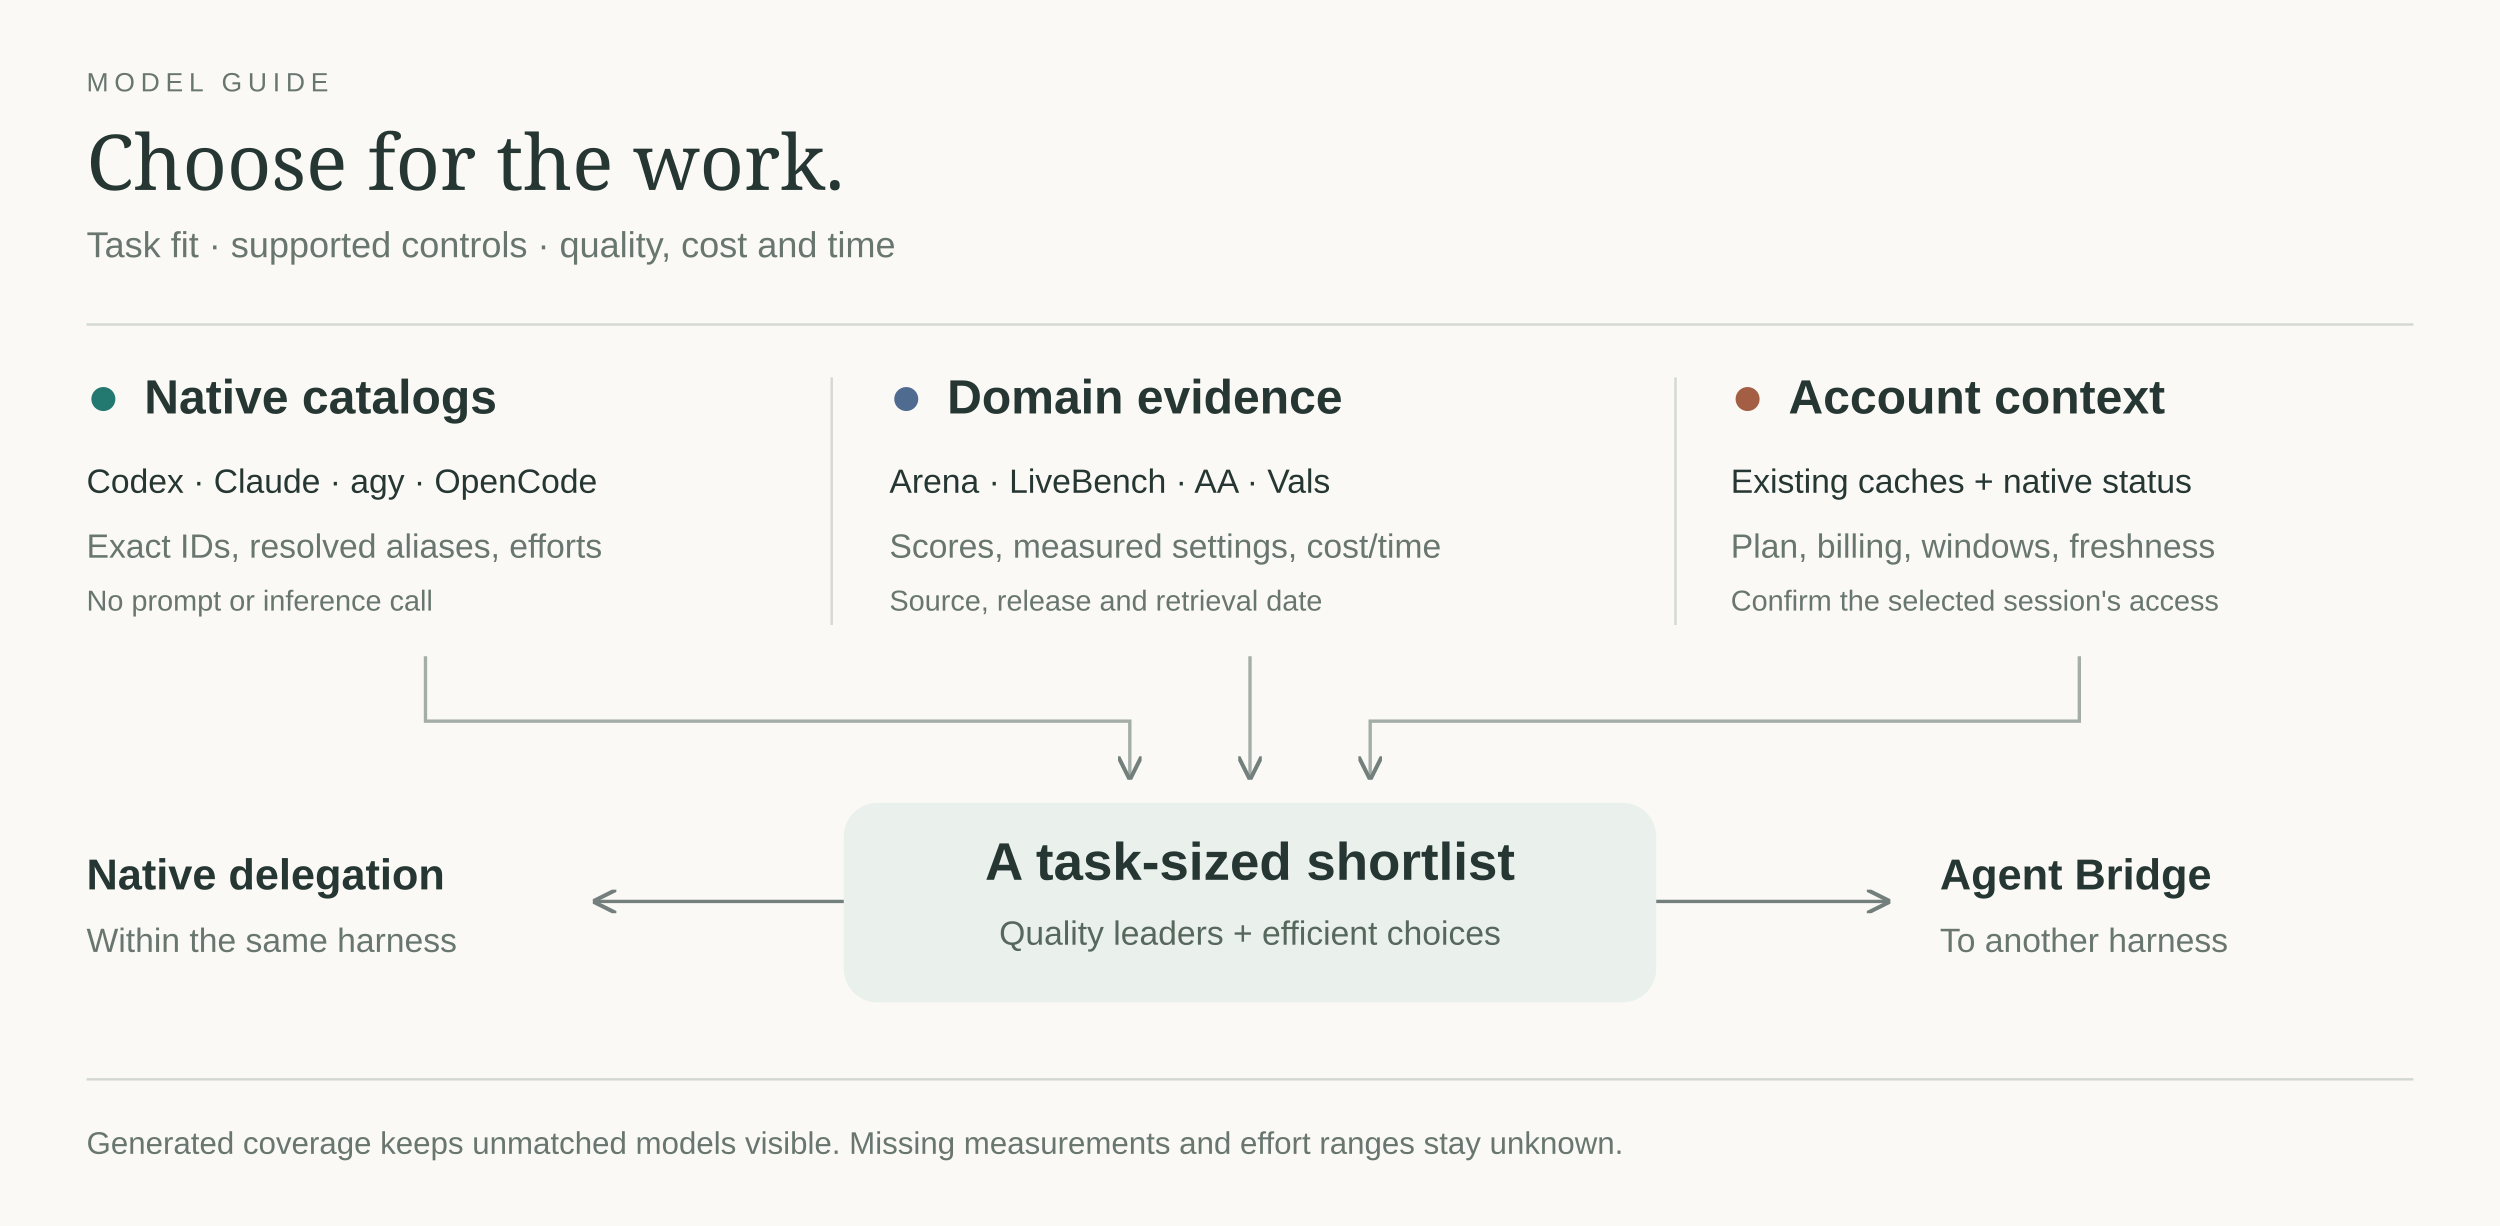
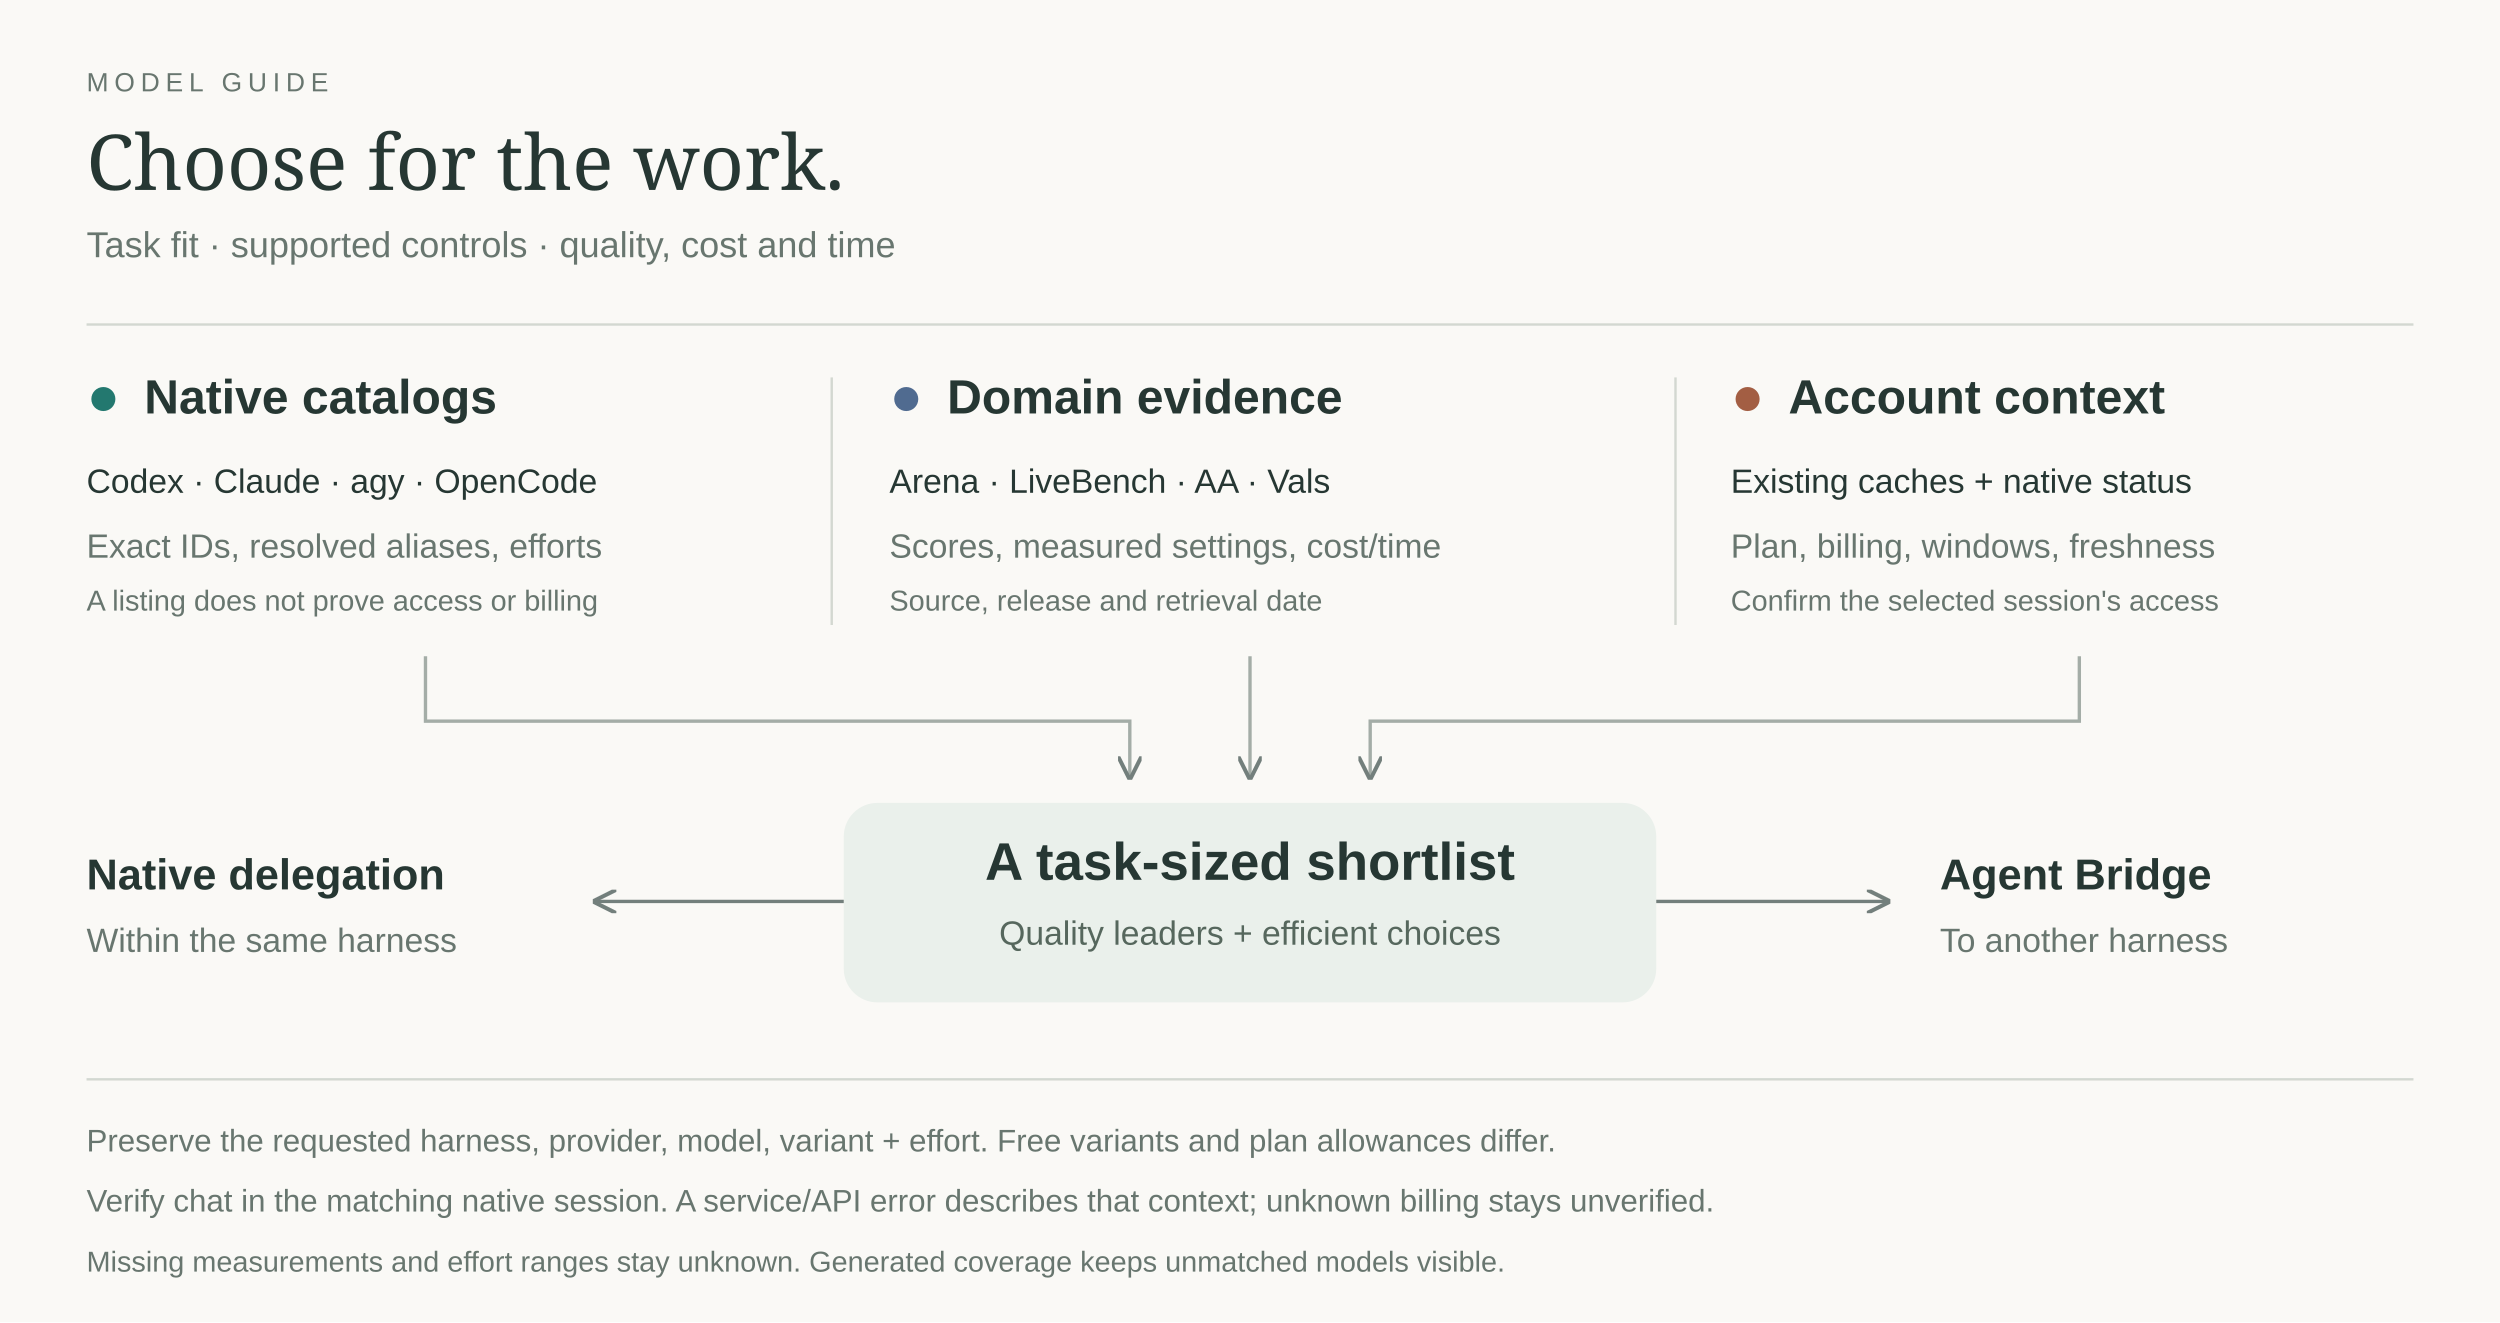
- <svg xmlns="http://www.w3.org/2000/svg" width="1040" height="510" viewBox="0 0 1040 510" role="img" aria-labelledby="title desc">
+ <svg xmlns="http://www.w3.org/2000/svg" width="1040" height="550" viewBox="0 0 1040 550" role="img" aria-labelledby="title desc">
  <defs>
    <marker id="arrow" markerWidth="7" markerHeight="7" refX="6" refY="3.5" orient="auto">
      <path d="M0 0L7 3.5L0 7" fill="none" stroke="#737f7c" stroke-width="1.2" />
    </marker>
  </defs>
-   <rect width="1040" height="510" fill="#faf9f6" />
+   <rect width="1040" height="550" fill="#faf9f6" />
  <g font-family="Arial, Helvetica, sans-serif" fill="#263733">
    <text x="36" y="38" font-size="11" letter-spacing="2.4" fill="#68766f">MODEL GUIDE</text>
    <text x="36" y="79" font-family="Georgia, serif" font-size="32">Choose for the work.</text>
    <text x="36" y="107" font-size="15" fill="#68766f">Task fit · supported controls · quality, cost and time</text>
    <path d="M36 135H1004M346 157V260M697 157V260" stroke="#d3d8d1" fill="none" />
    <circle cx="43" cy="166" r="5" fill="#23786f" />
    <text x="60" y="172" font-size="20" font-weight="700">Native catalogs</text>
    <text x="36" y="205" font-size="14">Codex · Claude · agy · OpenCode</text>
    <text x="36" y="232" font-size="14" fill="#68766f">Exact IDs, resolved aliases, efforts</text>
-     <text x="36" y="254" font-size="12" fill="#68766f">No prompt or inference call</text>
+     <text x="36" y="254" font-size="12" fill="#68766f">A listing does not prove access or billing</text>
    <circle cx="377" cy="166" r="5" fill="#506b90" />
    <text x="394" y="172" font-size="20" font-weight="700">Domain evidence</text>
    <text x="370" y="205" font-size="14">Arena · LiveBench · AA · Vals</text>
    <text x="370" y="232" font-size="14" fill="#68766f">Scores, measured settings, cost/time</text>
    <text x="370" y="254" font-size="12" fill="#68766f">Source, release and retrieval date</text>
    <circle cx="727" cy="166" r="5" fill="#a35e43" />
    <text x="744" y="172" font-size="20" font-weight="700">Account context</text>
    <text x="720" y="205" font-size="14">Existing caches + native status</text>
    <text x="720" y="232" font-size="14" fill="#68766f">Plan, billing, windows, freshness</text>
    <text x="720" y="254" font-size="12" fill="#68766f">Confirm the selected session's access</text>
    <path d="M177 273V300H470V323" stroke="#a4ada7" stroke-width="1.4" fill="none" marker-end="url(#arrow)" />
    <path d="M520 273V323" stroke="#a4ada7" stroke-width="1.4" fill="none" marker-end="url(#arrow)" />
    <path d="M865 273V300H570V323" stroke="#a4ada7" stroke-width="1.4" fill="none" marker-end="url(#arrow)" />
    <rect x="351" y="334" width="338" height="83" rx="14" fill="#eaf0eb" />
    <text x="520" y="366" text-anchor="middle" font-size="22" font-weight="700">A task-sized shortlist</text>
    <text x="520" y="393" text-anchor="middle" font-size="14" fill="#56675d">Quality leaders + efficient choices</text>
    <path d="M351 375H248" stroke="#737f7c" stroke-width="1.4" fill="none" marker-end="url(#arrow)" />
    <path d="M689 375H785" stroke="#737f7c" stroke-width="1.4" fill="none" marker-end="url(#arrow)" />
    <text x="36" y="370" font-size="18" font-weight="700">Native delegation</text>
    <text x="36" y="396" font-size="14" fill="#68766f">Within the same harness</text>
    <text x="807" y="370" font-size="18" font-weight="700">Agent Bridge</text>
    <text x="807" y="396" font-size="14" fill="#68766f">To another harness</text>
    <path d="M36 449H1004" stroke="#d3d8d1" />
-     <text x="36" y="480" font-size="13" fill="#68766f">Generated coverage keeps unmatched models visible. Missing measurements and effort ranges stay unknown.</text>
+     <text x="36" y="479" font-size="13" fill="#68766f">Preserve the requested harness, provider, model, variant + effort. Free variants and plan allowances differ.</text>
+     <text x="36" y="504" font-size="13" fill="#68766f">Verify chat in the matching native session. A service/API error describes that context; unknown billing stays unverified.</text>
+     <text x="36" y="529" font-size="12" fill="#68766f">Missing measurements and effort ranges stay unknown. Generated coverage keeps unmatched models visible.</text>
  </g>
</svg>
